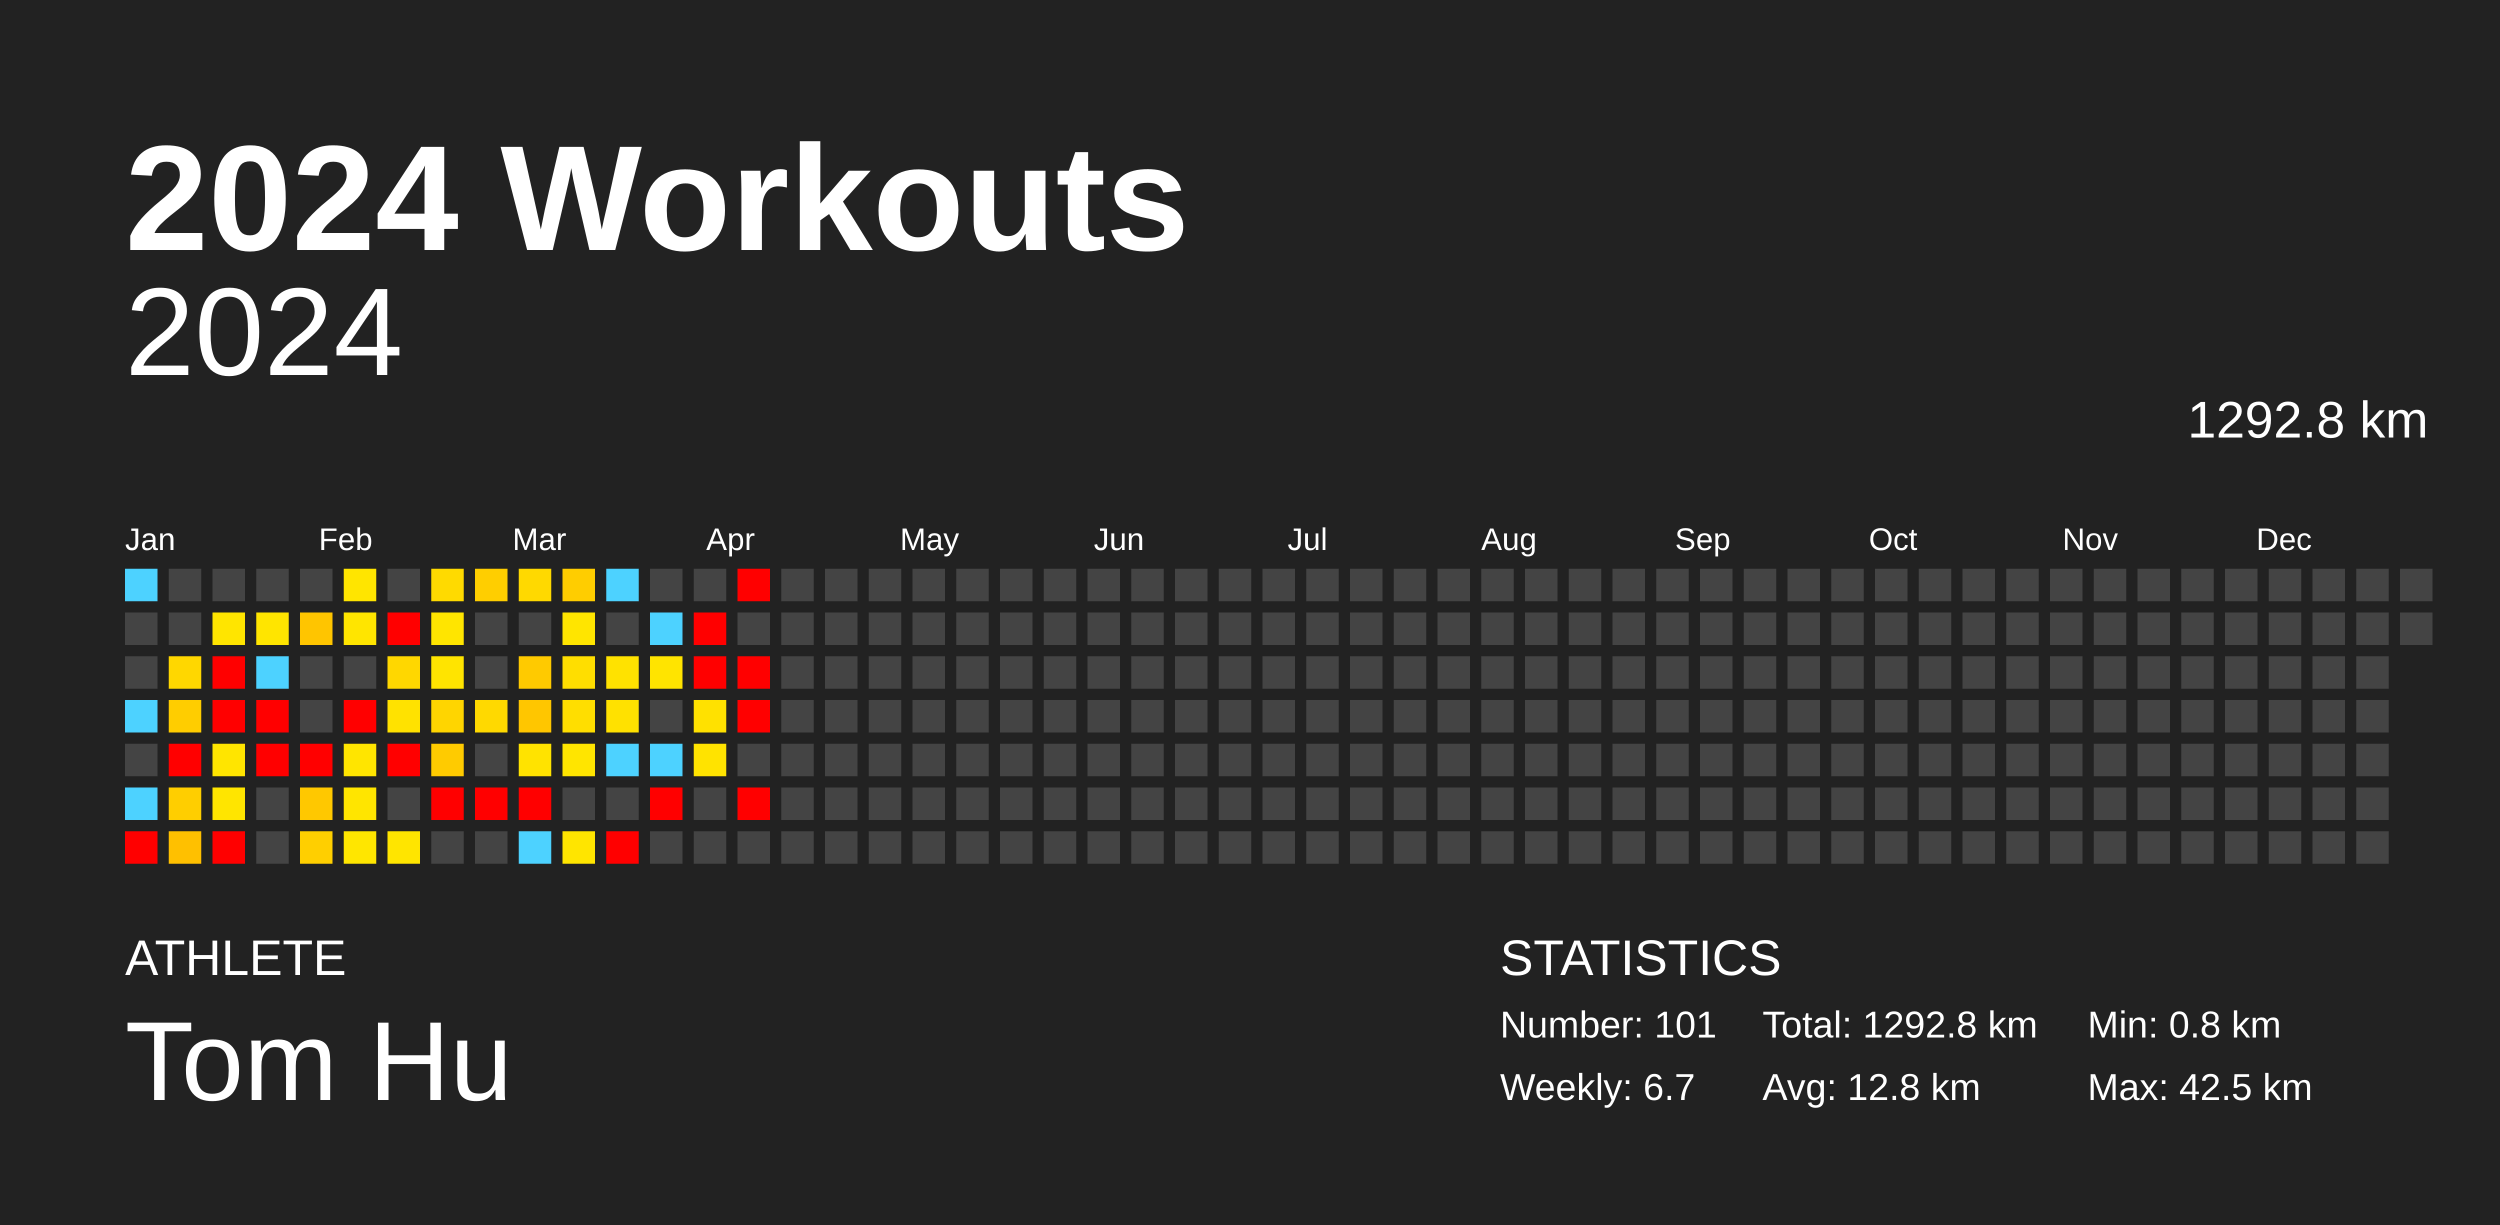
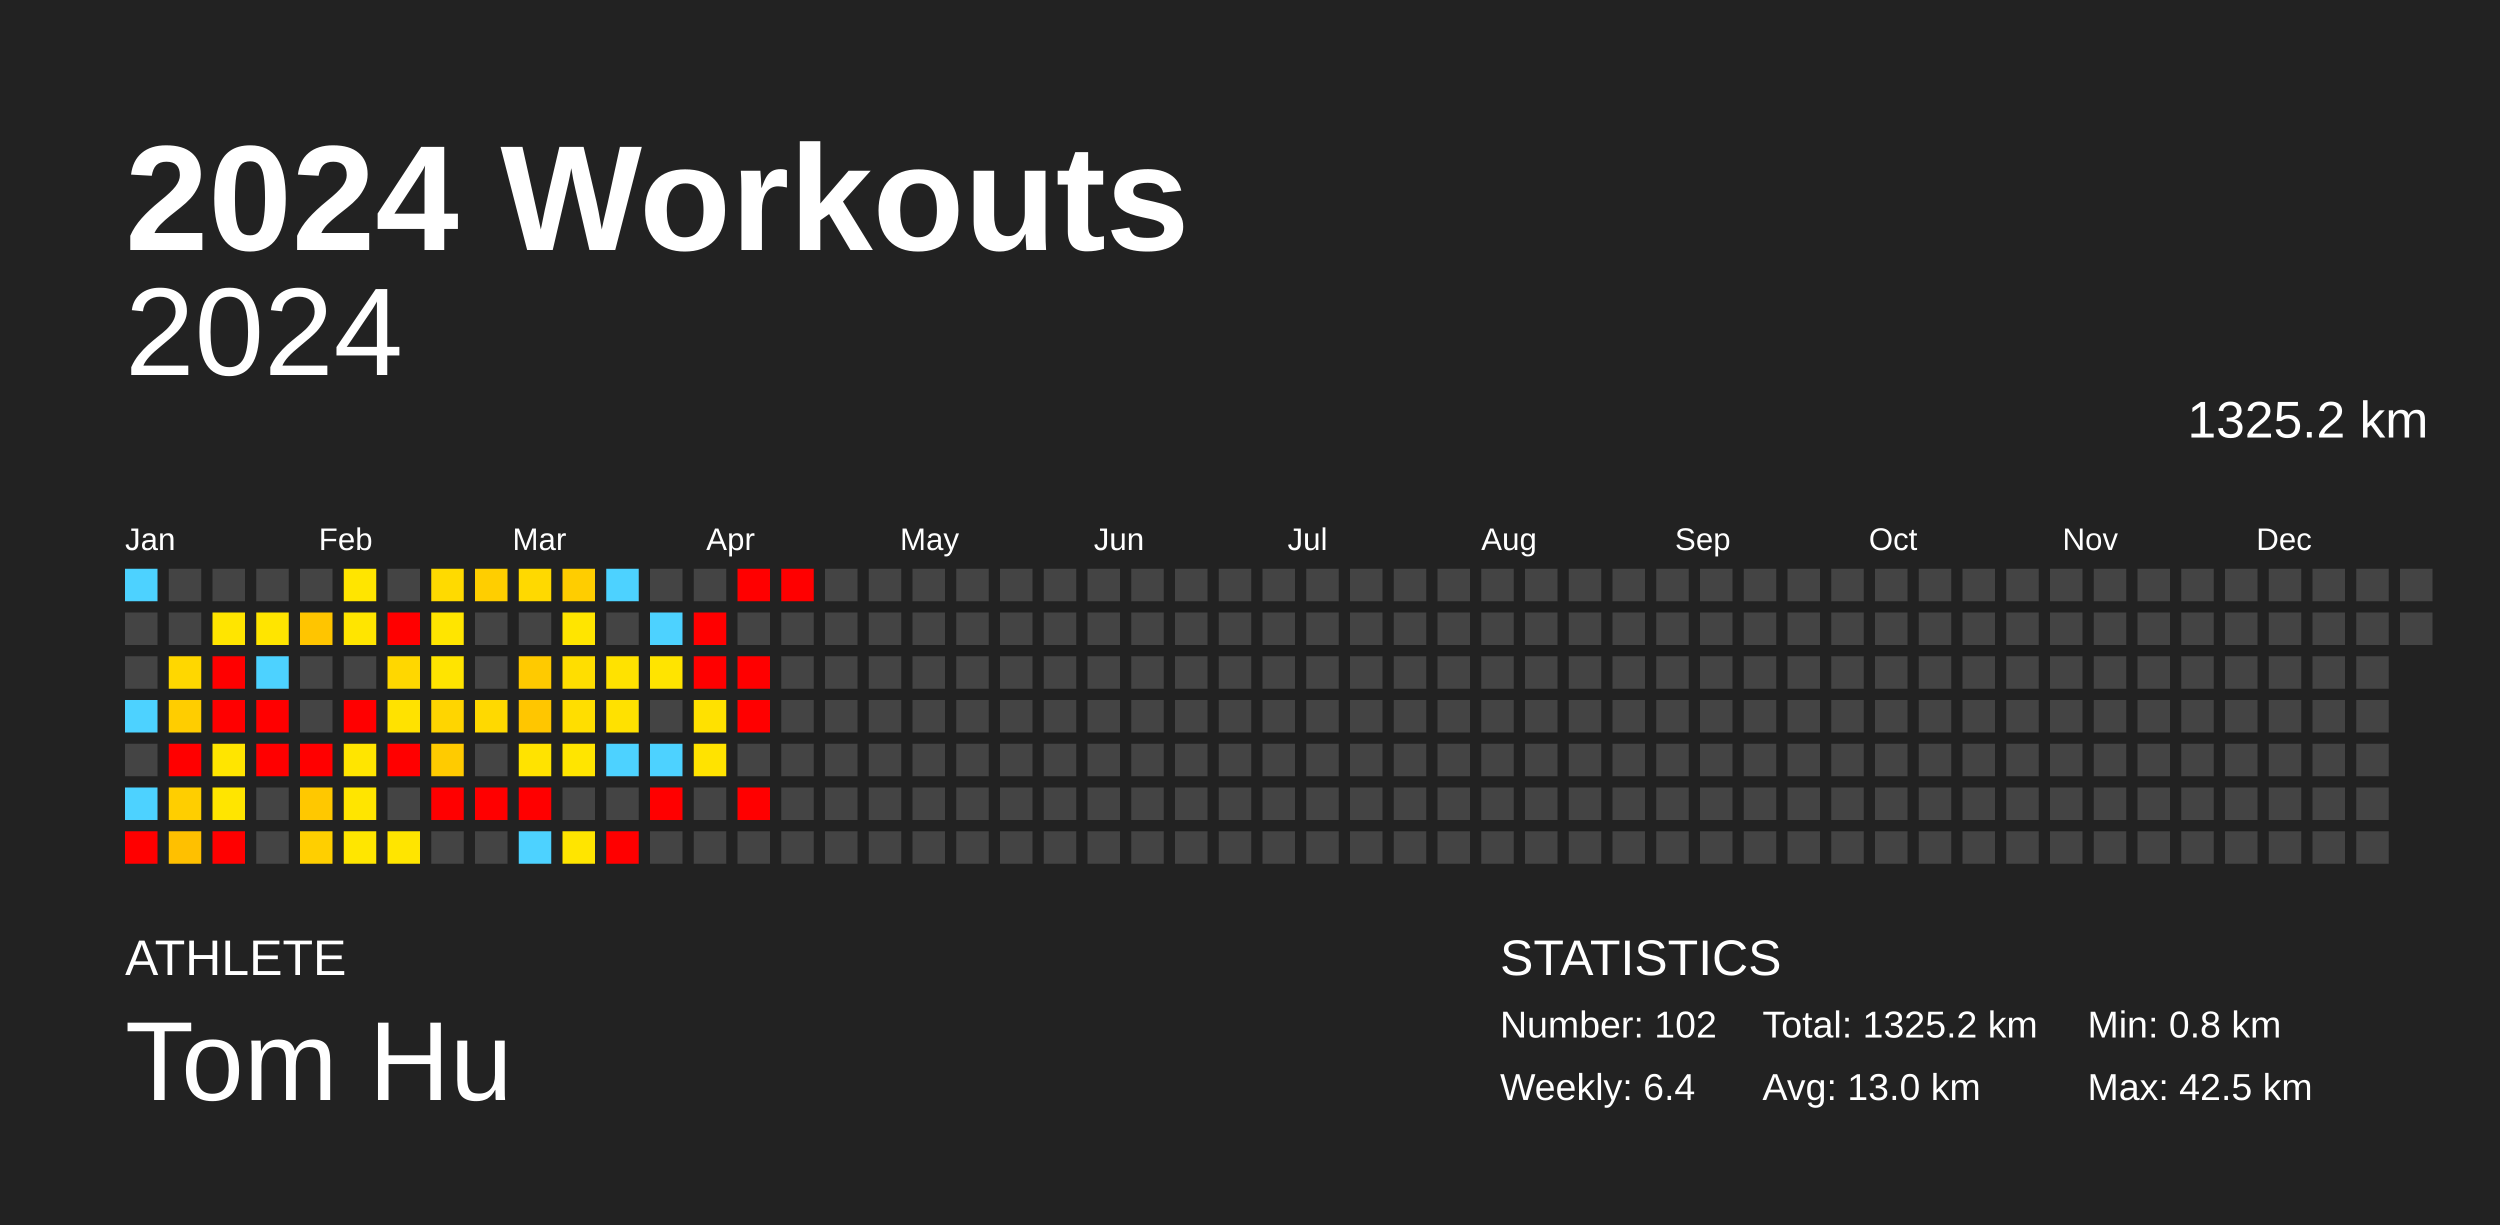
<svg xmlns="http://www.w3.org/2000/svg" baseProfile="full" height="98mm" version="1.1" viewBox="0,0,200,98" width="200mm">
  <defs />
  <rect fill="#222222" height="98" width="200" x="0" y="0" />
  <text fill="#FFFFFF" style="font-size:12px; font-family:Arial; font-weight:bold;" x="10" y="20">2024 Workouts</text>
  <text fill="#FFFFFF" style="font-size:4px; font-family:Arial" x="10" y="78">ATHLETE</text>
  <text fill="#FFFFFF" style="font-size:9px; font-family:Arial" x="10" y="88">Tom Hu</text>
  <text fill="#FFFFFF" style="font-size:4px; font-family:Arial" x="120" y="78">STATISTICS</text>
-   <text fill="#FFFFFF" style="font-size:3px; font-family:Arial" x="120" y="83">Number: 101</text>
-   <text fill="#FFFFFF" style="font-size:3px; font-family:Arial" x="120" y="88">Weekly: 6.7</text>
-   <text fill="#FFFFFF" style="font-size:3px; font-family:Arial" x="141" y="83">Total: 1292.8 km</text>
-   <text fill="#FFFFFF" style="font-size:3px; font-family:Arial" x="141" y="88">Avg: 12.8 km</text>
+   <text fill="#FFFFFF" style="font-size:3px; font-family:Arial" x="120" y="83">Number: 102</text>
+   <text fill="#FFFFFF" style="font-size:3px; font-family:Arial" x="120" y="88">Weekly: 6.4</text>
+   <text fill="#FFFFFF" style="font-size:3px; font-family:Arial" x="141" y="83">Total: 1325.2 km</text>
+   <text fill="#FFFFFF" style="font-size:3px; font-family:Arial" x="141" y="88">Avg: 13.0 km</text>
  <text fill="#FFFFFF" style="font-size:3px; font-family:Arial" x="167" y="83">Min: 0.8 km</text>
  <text fill="#FFFFFF" style="font-size:3px; font-family:Arial" x="167" y="88">Max: 42.5 km</text>
  <text alignment-baseline="hanging" fill="#FFFFFF" style="font-size:10.0px; font-family:Arial;" x="10" y="30">2024</text>
-   <text alignment-baseline="hanging" fill="#FFFFFF" style="font-size:4.125px; font-family:Arial;" x="175" y="35">1292.8 km</text>
+   <text alignment-baseline="hanging" fill="#FFFFFF" style="font-size:4.125px; font-family:Arial;" x="175" y="35">1325.2 km</text>
  <text fill="#FFFFFF" style="font-size:2.5px; font-family:Arial" x="10.0" y="44">Jan</text>
  <text fill="#FFFFFF" style="font-size:2.5px; font-family:Arial" x="25.5" y="44">Feb</text>
  <text fill="#FFFFFF" style="font-size:2.5px; font-family:Arial" x="41.0" y="44">Mar</text>
  <text fill="#FFFFFF" style="font-size:2.5px; font-family:Arial" x="56.5" y="44">Apr</text>
  <text fill="#FFFFFF" style="font-size:2.5px; font-family:Arial" x="72.0" y="44">May</text>
  <text fill="#FFFFFF" style="font-size:2.5px; font-family:Arial" x="87.5" y="44">Jun</text>
  <text fill="#FFFFFF" style="font-size:2.5px; font-family:Arial" x="103.0" y="44">Jul</text>
  <text fill="#FFFFFF" style="font-size:2.5px; font-family:Arial" x="118.5" y="44">Aug</text>
  <text fill="#FFFFFF" style="font-size:2.5px; font-family:Arial" x="134.0" y="44">Sep</text>
  <text fill="#FFFFFF" style="font-size:2.5px; font-family:Arial" x="149.5" y="44">Oct</text>
  <text fill="#FFFFFF" style="font-size:2.5px; font-family:Arial" x="165.0" y="44">Nov</text>
  <text fill="#FFFFFF" style="font-size:2.5px; font-family:Arial" x="180.5" y="44">Dec</text>
  <rect fill="#4dd2ff" height="2.6" width="2.6" x="10.0" y="45.5" />
  <rect fill="#444444" height="2.6" width="2.6" x="10.0" y="49.0" />
  <rect fill="#444444" height="2.6" width="2.6" x="10.0" y="52.5" />
  <rect fill="#4dd2ff" height="2.6" width="2.6" x="10.0" y="56.0" />
  <rect fill="#444444" height="2.6" width="2.6" x="10.0" y="59.5" />
  <rect fill="#4dd2ff" height="2.6" width="2.6" x="10.0" y="63.0" />
  <rect fill="red" height="2.6" width="2.6" x="10.0" y="66.5" />
  <rect fill="#444444" height="2.6" width="2.6" x="13.5" y="45.5" />
  <rect fill="#444444" height="2.6" width="2.6" x="13.5" y="49.0" />
  <rect fill="#ffd700" height="2.6" width="2.6" x="13.5" y="52.5" />
  <rect fill="#ffcd00" height="2.6" width="2.6" x="13.5" y="56.0" />
  <rect fill="red" height="2.6" width="2.6" x="13.5" y="59.5" />
  <rect fill="#ffce00" height="2.6" width="2.6" x="13.5" y="63.0" />
  <rect fill="#ffc000" height="2.6" width="2.6" x="13.5" y="66.5" />
  <rect fill="#444444" height="2.6" width="2.6" x="17.0" y="45.5" />
  <rect fill="#ffe500" height="2.6" width="2.6" x="17.0" y="49.0" />
  <rect fill="red" height="2.6" width="2.6" x="17.0" y="52.5" />
  <rect fill="red" height="2.6" width="2.6" x="17.0" y="56.0" />
  <rect fill="#ffe500" height="2.6" width="2.6" x="17.0" y="59.5" />
  <rect fill="#ffe500" height="2.6" width="2.6" x="17.0" y="63.0" />
  <rect fill="red" height="2.6" width="2.6" x="17.0" y="66.5" />
  <rect fill="#444444" height="2.6" width="2.6" x="20.5" y="45.5" />
  <rect fill="#ffe500" height="2.6" width="2.6" x="20.5" y="49.0" />
  <rect fill="#4dd2ff" height="2.6" width="2.6" x="20.5" y="52.5" />
  <rect fill="red" height="2.6" width="2.6" x="20.5" y="56.0" />
  <rect fill="red" height="2.6" width="2.6" x="20.5" y="59.5" />
  <rect fill="#444444" height="2.6" width="2.6" x="20.5" y="63.0" />
  <rect fill="#444444" height="2.6" width="2.6" x="20.5" y="66.5" />
  <rect fill="#444444" height="2.6" width="2.6" x="24.0" y="45.5" />
  <rect fill="#ffc500" height="2.6" width="2.6" x="24.0" y="49.0" />
  <rect fill="#444444" height="2.6" width="2.6" x="24.0" y="52.5" />
  <rect fill="#444444" height="2.6" width="2.6" x="24.0" y="56.0" />
  <rect fill="red" height="2.6" width="2.6" x="24.0" y="59.5" />
  <rect fill="#ffc800" height="2.6" width="2.6" x="24.0" y="63.0" />
  <rect fill="#ffcf00" height="2.6" width="2.6" x="24.0" y="66.5" />
  <rect fill="#ffe500" height="2.6" width="2.6" x="27.5" y="45.5" />
  <rect fill="#ffe500" height="2.6" width="2.6" x="27.5" y="49.0" />
  <rect fill="#444444" height="2.6" width="2.6" x="27.5" y="52.5" />
  <rect fill="red" height="2.6" width="2.6" x="27.5" y="56.0" />
  <rect fill="#ffe500" height="2.6" width="2.6" x="27.5" y="59.5" />
  <rect fill="#ffe500" height="2.6" width="2.6" x="27.5" y="63.0" />
  <rect fill="#ffe600" height="2.6" width="2.6" x="27.5" y="66.5" />
  <rect fill="#444444" height="2.6" width="2.6" x="31.0" y="45.5" />
  <rect fill="red" height="2.6" width="2.6" x="31.0" y="49.0" />
  <rect fill="#ffd700" height="2.6" width="2.6" x="31.0" y="52.5" />
  <rect fill="#ffe200" height="2.6" width="2.6" x="31.0" y="56.0" />
  <rect fill="red" height="2.6" width="2.6" x="31.0" y="59.5" />
  <rect fill="#444444" height="2.6" width="2.6" x="31.0" y="63.0" />
  <rect fill="#ffe500" height="2.6" width="2.6" x="31.0" y="66.5" />
  <rect fill="#ffda00" height="2.6" width="2.6" x="34.5" y="45.5" />
  <rect fill="#ffe500" height="2.6" width="2.6" x="34.5" y="49.0" />
  <rect fill="#ffe400" height="2.6" width="2.6" x="34.5" y="52.5" />
  <rect fill="#ffd500" height="2.6" width="2.6" x="34.5" y="56.0" />
  <rect fill="#ffcb00" height="2.6" width="2.6" x="34.5" y="59.5" />
  <rect fill="red" height="2.6" width="2.6" x="34.5" y="63.0" />
  <rect fill="#444444" height="2.6" width="2.6" x="34.5" y="66.5" />
  <rect fill="#ffce00" height="2.6" width="2.6" x="38.0" y="45.5" />
  <rect fill="#444444" height="2.6" width="2.6" x="38.0" y="49.0" />
  <rect fill="#444444" height="2.6" width="2.6" x="38.0" y="52.5" />
  <rect fill="#ffd900" height="2.6" width="2.6" x="38.0" y="56.0" />
  <rect fill="#444444" height="2.6" width="2.6" x="38.0" y="59.5" />
  <rect fill="red" height="2.6" width="2.6" x="38.0" y="63.0" />
  <rect fill="#444444" height="2.6" width="2.6" x="38.0" y="66.5" />
  <rect fill="#ffd900" height="2.6" width="2.6" x="41.5" y="45.5" />
  <rect fill="#444444" height="2.6" width="2.6" x="41.5" y="49.0" />
  <rect fill="#ffca00" height="2.6" width="2.6" x="41.5" y="52.5" />
  <rect fill="#ffc600" height="2.6" width="2.6" x="41.5" y="56.0" />
  <rect fill="#ffe300" height="2.6" width="2.6" x="41.5" y="59.5" />
  <rect fill="red" height="2.6" width="2.6" x="41.5" y="63.0" />
  <rect fill="#4dd2ff" height="2.6" width="2.6" x="41.5" y="66.5" />
  <rect fill="#ffcd00" height="2.6" width="2.6" x="45.0" y="45.5" />
  <rect fill="#ffe500" height="2.6" width="2.6" x="45.0" y="49.0" />
  <rect fill="#ffde00" height="2.6" width="2.6" x="45.0" y="52.5" />
  <rect fill="#ffde00" height="2.6" width="2.6" x="45.0" y="56.0" />
  <rect fill="#ffe500" height="2.6" width="2.6" x="45.0" y="59.5" />
  <rect fill="#444444" height="2.6" width="2.6" x="45.0" y="63.0" />
  <rect fill="#ffe500" height="2.6" width="2.6" x="45.0" y="66.5" />
  <rect fill="#4dd2ff" height="2.6" width="2.6" x="48.5" y="45.5" />
  <rect fill="#444444" height="2.6" width="2.6" x="48.5" y="49.0" />
  <rect fill="#ffe200" height="2.6" width="2.6" x="48.5" y="52.5" />
  <rect fill="#ffe100" height="2.6" width="2.6" x="48.5" y="56.0" />
  <rect fill="#4dd2ff" height="2.6" width="2.6" x="48.5" y="59.5" />
  <rect fill="#444444" height="2.6" width="2.6" x="48.5" y="63.0" />
  <rect fill="red" height="2.6" width="2.6" x="48.5" y="66.5" />
  <rect fill="#444444" height="2.6" width="2.6" x="52.0" y="45.5" />
  <rect fill="#4dd2ff" height="2.6" width="2.6" x="52.0" y="49.0" />
  <rect fill="#ffe400" height="2.6" width="2.6" x="52.0" y="52.5" />
  <rect fill="#444444" height="2.6" width="2.6" x="52.0" y="56.0" />
  <rect fill="#4dd2ff" height="2.6" width="2.6" x="52.0" y="59.5" />
  <rect fill="red" height="2.6" width="2.6" x="52.0" y="63.0" />
  <rect fill="#444444" height="2.6" width="2.6" x="52.0" y="66.5" />
  <rect fill="#444444" height="2.6" width="2.6" x="55.5" y="45.5" />
  <rect fill="red" height="2.6" width="2.6" x="55.5" y="49.0" />
  <rect fill="red" height="2.6" width="2.6" x="55.5" y="52.5" />
  <rect fill="#ffe100" height="2.6" width="2.6" x="55.5" y="56.0" />
  <rect fill="#ffe300" height="2.6" width="2.6" x="55.5" y="59.5" />
  <rect fill="#444444" height="2.6" width="2.6" x="55.5" y="63.0" />
  <rect fill="#444444" height="2.6" width="2.6" x="55.5" y="66.5" />
  <rect fill="red" height="2.6" width="2.6" x="59.0" y="45.5" />
  <rect fill="#444444" height="2.6" width="2.6" x="59.0" y="49.0" />
  <rect fill="red" height="2.6" width="2.6" x="59.0" y="52.5" />
  <rect fill="red" height="2.6" width="2.6" x="59.0" y="56.0" />
  <rect fill="#444444" height="2.6" width="2.6" x="59.0" y="59.5" />
  <rect fill="red" height="2.6" width="2.6" x="59.0" y="63.0" />
  <rect fill="#444444" height="2.6" width="2.6" x="59.0" y="66.5" />
-   <rect fill="#444444" height="2.6" width="2.6" x="62.5" y="45.5" />
+   <rect fill="red" height="2.6" width="2.6" x="62.5" y="45.5" />
  <rect fill="#444444" height="2.6" width="2.6" x="62.5" y="49.0" />
  <rect fill="#444444" height="2.6" width="2.6" x="62.5" y="52.5" />
  <rect fill="#444444" height="2.6" width="2.6" x="62.5" y="56.0" />
  <rect fill="#444444" height="2.6" width="2.6" x="62.5" y="59.5" />
  <rect fill="#444444" height="2.6" width="2.6" x="62.5" y="63.0" />
  <rect fill="#444444" height="2.6" width="2.6" x="62.5" y="66.5" />
  <rect fill="#444444" height="2.6" width="2.6" x="66.0" y="45.5" />
  <rect fill="#444444" height="2.6" width="2.6" x="66.0" y="49.0" />
  <rect fill="#444444" height="2.6" width="2.6" x="66.0" y="52.5" />
  <rect fill="#444444" height="2.6" width="2.6" x="66.0" y="56.0" />
  <rect fill="#444444" height="2.6" width="2.6" x="66.0" y="59.5" />
  <rect fill="#444444" height="2.6" width="2.6" x="66.0" y="63.0" />
  <rect fill="#444444" height="2.6" width="2.6" x="66.0" y="66.5" />
  <rect fill="#444444" height="2.6" width="2.6" x="69.5" y="45.5" />
  <rect fill="#444444" height="2.6" width="2.6" x="69.5" y="49.0" />
  <rect fill="#444444" height="2.6" width="2.6" x="69.5" y="52.5" />
  <rect fill="#444444" height="2.6" width="2.6" x="69.5" y="56.0" />
  <rect fill="#444444" height="2.6" width="2.6" x="69.5" y="59.5" />
  <rect fill="#444444" height="2.6" width="2.6" x="69.5" y="63.0" />
  <rect fill="#444444" height="2.6" width="2.6" x="69.5" y="66.5" />
  <rect fill="#444444" height="2.6" width="2.6" x="73.0" y="45.5" />
  <rect fill="#444444" height="2.6" width="2.6" x="73.0" y="49.0" />
  <rect fill="#444444" height="2.6" width="2.6" x="73.0" y="52.5" />
  <rect fill="#444444" height="2.6" width="2.6" x="73.0" y="56.0" />
  <rect fill="#444444" height="2.6" width="2.6" x="73.0" y="59.5" />
  <rect fill="#444444" height="2.6" width="2.6" x="73.0" y="63.0" />
  <rect fill="#444444" height="2.6" width="2.6" x="73.0" y="66.5" />
  <rect fill="#444444" height="2.6" width="2.6" x="76.5" y="45.5" />
  <rect fill="#444444" height="2.6" width="2.6" x="76.5" y="49.0" />
  <rect fill="#444444" height="2.6" width="2.6" x="76.5" y="52.5" />
  <rect fill="#444444" height="2.6" width="2.6" x="76.5" y="56.0" />
  <rect fill="#444444" height="2.6" width="2.6" x="76.5" y="59.5" />
  <rect fill="#444444" height="2.6" width="2.6" x="76.5" y="63.0" />
  <rect fill="#444444" height="2.6" width="2.6" x="76.5" y="66.5" />
  <rect fill="#444444" height="2.6" width="2.6" x="80.0" y="45.5" />
  <rect fill="#444444" height="2.6" width="2.6" x="80.0" y="49.0" />
  <rect fill="#444444" height="2.6" width="2.6" x="80.0" y="52.5" />
  <rect fill="#444444" height="2.6" width="2.6" x="80.0" y="56.0" />
  <rect fill="#444444" height="2.6" width="2.6" x="80.0" y="59.5" />
  <rect fill="#444444" height="2.6" width="2.6" x="80.0" y="63.0" />
  <rect fill="#444444" height="2.6" width="2.6" x="80.0" y="66.5" />
  <rect fill="#444444" height="2.6" width="2.6" x="83.5" y="45.5" />
  <rect fill="#444444" height="2.6" width="2.6" x="83.5" y="49.0" />
  <rect fill="#444444" height="2.6" width="2.6" x="83.5" y="52.5" />
  <rect fill="#444444" height="2.6" width="2.6" x="83.5" y="56.0" />
  <rect fill="#444444" height="2.6" width="2.6" x="83.5" y="59.5" />
  <rect fill="#444444" height="2.6" width="2.6" x="83.5" y="63.0" />
  <rect fill="#444444" height="2.6" width="2.6" x="83.5" y="66.5" />
  <rect fill="#444444" height="2.6" width="2.6" x="87.0" y="45.5" />
  <rect fill="#444444" height="2.6" width="2.6" x="87.0" y="49.0" />
  <rect fill="#444444" height="2.6" width="2.6" x="87.0" y="52.5" />
  <rect fill="#444444" height="2.6" width="2.6" x="87.0" y="56.0" />
  <rect fill="#444444" height="2.6" width="2.6" x="87.0" y="59.5" />
  <rect fill="#444444" height="2.6" width="2.6" x="87.0" y="63.0" />
  <rect fill="#444444" height="2.6" width="2.6" x="87.0" y="66.5" />
  <rect fill="#444444" height="2.6" width="2.6" x="90.5" y="45.5" />
  <rect fill="#444444" height="2.6" width="2.6" x="90.5" y="49.0" />
  <rect fill="#444444" height="2.6" width="2.6" x="90.5" y="52.5" />
  <rect fill="#444444" height="2.6" width="2.6" x="90.5" y="56.0" />
  <rect fill="#444444" height="2.6" width="2.6" x="90.5" y="59.5" />
  <rect fill="#444444" height="2.6" width="2.6" x="90.5" y="63.0" />
  <rect fill="#444444" height="2.6" width="2.6" x="90.5" y="66.5" />
  <rect fill="#444444" height="2.6" width="2.6" x="94.0" y="45.5" />
  <rect fill="#444444" height="2.6" width="2.6" x="94.0" y="49.0" />
  <rect fill="#444444" height="2.6" width="2.6" x="94.0" y="52.5" />
  <rect fill="#444444" height="2.6" width="2.6" x="94.0" y="56.0" />
  <rect fill="#444444" height="2.6" width="2.6" x="94.0" y="59.5" />
  <rect fill="#444444" height="2.6" width="2.6" x="94.0" y="63.0" />
  <rect fill="#444444" height="2.6" width="2.6" x="94.0" y="66.5" />
  <rect fill="#444444" height="2.6" width="2.6" x="97.5" y="45.5" />
  <rect fill="#444444" height="2.6" width="2.6" x="97.5" y="49.0" />
  <rect fill="#444444" height="2.6" width="2.6" x="97.5" y="52.5" />
  <rect fill="#444444" height="2.6" width="2.6" x="97.5" y="56.0" />
  <rect fill="#444444" height="2.6" width="2.6" x="97.5" y="59.5" />
  <rect fill="#444444" height="2.6" width="2.6" x="97.5" y="63.0" />
  <rect fill="#444444" height="2.6" width="2.6" x="97.5" y="66.5" />
  <rect fill="#444444" height="2.6" width="2.6" x="101.0" y="45.5" />
  <rect fill="#444444" height="2.6" width="2.6" x="101.0" y="49.0" />
  <rect fill="#444444" height="2.6" width="2.6" x="101.0" y="52.5" />
  <rect fill="#444444" height="2.6" width="2.6" x="101.0" y="56.0" />
  <rect fill="#444444" height="2.6" width="2.6" x="101.0" y="59.5" />
  <rect fill="#444444" height="2.6" width="2.6" x="101.0" y="63.0" />
  <rect fill="#444444" height="2.6" width="2.6" x="101.0" y="66.5" />
  <rect fill="#444444" height="2.6" width="2.6" x="104.5" y="45.5" />
  <rect fill="#444444" height="2.6" width="2.6" x="104.5" y="49.0" />
  <rect fill="#444444" height="2.6" width="2.6" x="104.5" y="52.5" />
  <rect fill="#444444" height="2.6" width="2.6" x="104.5" y="56.0" />
  <rect fill="#444444" height="2.6" width="2.6" x="104.5" y="59.5" />
  <rect fill="#444444" height="2.6" width="2.6" x="104.5" y="63.0" />
  <rect fill="#444444" height="2.6" width="2.6" x="104.5" y="66.5" />
  <rect fill="#444444" height="2.6" width="2.6" x="108.0" y="45.5" />
  <rect fill="#444444" height="2.6" width="2.6" x="108.0" y="49.0" />
  <rect fill="#444444" height="2.6" width="2.6" x="108.0" y="52.5" />
  <rect fill="#444444" height="2.6" width="2.6" x="108.0" y="56.0" />
  <rect fill="#444444" height="2.6" width="2.6" x="108.0" y="59.5" />
  <rect fill="#444444" height="2.6" width="2.6" x="108.0" y="63.0" />
  <rect fill="#444444" height="2.6" width="2.6" x="108.0" y="66.5" />
  <rect fill="#444444" height="2.6" width="2.6" x="111.5" y="45.5" />
  <rect fill="#444444" height="2.6" width="2.6" x="111.5" y="49.0" />
  <rect fill="#444444" height="2.6" width="2.6" x="111.5" y="52.5" />
  <rect fill="#444444" height="2.6" width="2.6" x="111.5" y="56.0" />
  <rect fill="#444444" height="2.6" width="2.6" x="111.5" y="59.5" />
  <rect fill="#444444" height="2.6" width="2.6" x="111.5" y="63.0" />
  <rect fill="#444444" height="2.6" width="2.6" x="111.5" y="66.5" />
  <rect fill="#444444" height="2.6" width="2.6" x="115.0" y="45.5" />
  <rect fill="#444444" height="2.6" width="2.6" x="115.0" y="49.0" />
  <rect fill="#444444" height="2.6" width="2.6" x="115.0" y="52.5" />
  <rect fill="#444444" height="2.6" width="2.6" x="115.0" y="56.0" />
  <rect fill="#444444" height="2.6" width="2.6" x="115.0" y="59.5" />
  <rect fill="#444444" height="2.6" width="2.6" x="115.0" y="63.0" />
  <rect fill="#444444" height="2.6" width="2.6" x="115.0" y="66.5" />
  <rect fill="#444444" height="2.6" width="2.6" x="118.5" y="45.5" />
  <rect fill="#444444" height="2.6" width="2.6" x="118.5" y="49.0" />
  <rect fill="#444444" height="2.6" width="2.6" x="118.5" y="52.5" />
  <rect fill="#444444" height="2.6" width="2.6" x="118.5" y="56.0" />
  <rect fill="#444444" height="2.6" width="2.6" x="118.5" y="59.5" />
  <rect fill="#444444" height="2.6" width="2.6" x="118.5" y="63.0" />
  <rect fill="#444444" height="2.6" width="2.6" x="118.5" y="66.5" />
  <rect fill="#444444" height="2.6" width="2.6" x="122.0" y="45.5" />
  <rect fill="#444444" height="2.6" width="2.6" x="122.0" y="49.0" />
  <rect fill="#444444" height="2.6" width="2.6" x="122.0" y="52.5" />
  <rect fill="#444444" height="2.6" width="2.6" x="122.0" y="56.0" />
  <rect fill="#444444" height="2.6" width="2.6" x="122.0" y="59.5" />
  <rect fill="#444444" height="2.6" width="2.6" x="122.0" y="63.0" />
  <rect fill="#444444" height="2.6" width="2.6" x="122.0" y="66.5" />
  <rect fill="#444444" height="2.6" width="2.6" x="125.5" y="45.5" />
  <rect fill="#444444" height="2.6" width="2.6" x="125.5" y="49.0" />
  <rect fill="#444444" height="2.6" width="2.6" x="125.5" y="52.5" />
  <rect fill="#444444" height="2.6" width="2.6" x="125.5" y="56.0" />
  <rect fill="#444444" height="2.6" width="2.6" x="125.5" y="59.5" />
  <rect fill="#444444" height="2.6" width="2.6" x="125.5" y="63.0" />
  <rect fill="#444444" height="2.6" width="2.6" x="125.5" y="66.5" />
  <rect fill="#444444" height="2.6" width="2.6" x="129.0" y="45.5" />
  <rect fill="#444444" height="2.6" width="2.6" x="129.0" y="49.0" />
  <rect fill="#444444" height="2.6" width="2.6" x="129.0" y="52.5" />
  <rect fill="#444444" height="2.6" width="2.6" x="129.0" y="56.0" />
  <rect fill="#444444" height="2.6" width="2.6" x="129.0" y="59.5" />
  <rect fill="#444444" height="2.6" width="2.6" x="129.0" y="63.0" />
  <rect fill="#444444" height="2.6" width="2.6" x="129.0" y="66.5" />
  <rect fill="#444444" height="2.6" width="2.6" x="132.5" y="45.5" />
  <rect fill="#444444" height="2.6" width="2.6" x="132.5" y="49.0" />
  <rect fill="#444444" height="2.6" width="2.6" x="132.5" y="52.5" />
  <rect fill="#444444" height="2.6" width="2.6" x="132.5" y="56.0" />
  <rect fill="#444444" height="2.6" width="2.6" x="132.5" y="59.5" />
  <rect fill="#444444" height="2.6" width="2.6" x="132.5" y="63.0" />
  <rect fill="#444444" height="2.6" width="2.6" x="132.5" y="66.5" />
  <rect fill="#444444" height="2.6" width="2.6" x="136.0" y="45.5" />
  <rect fill="#444444" height="2.6" width="2.6" x="136.0" y="49.0" />
  <rect fill="#444444" height="2.6" width="2.6" x="136.0" y="52.5" />
  <rect fill="#444444" height="2.6" width="2.6" x="136.0" y="56.0" />
  <rect fill="#444444" height="2.6" width="2.6" x="136.0" y="59.5" />
  <rect fill="#444444" height="2.6" width="2.6" x="136.0" y="63.0" />
  <rect fill="#444444" height="2.6" width="2.6" x="136.0" y="66.5" />
  <rect fill="#444444" height="2.6" width="2.6" x="139.5" y="45.5" />
  <rect fill="#444444" height="2.6" width="2.6" x="139.5" y="49.0" />
  <rect fill="#444444" height="2.6" width="2.6" x="139.5" y="52.5" />
  <rect fill="#444444" height="2.6" width="2.6" x="139.5" y="56.0" />
  <rect fill="#444444" height="2.6" width="2.6" x="139.5" y="59.5" />
  <rect fill="#444444" height="2.6" width="2.6" x="139.5" y="63.0" />
  <rect fill="#444444" height="2.6" width="2.6" x="139.5" y="66.5" />
  <rect fill="#444444" height="2.6" width="2.6" x="143.0" y="45.5" />
  <rect fill="#444444" height="2.6" width="2.6" x="143.0" y="49.0" />
  <rect fill="#444444" height="2.6" width="2.6" x="143.0" y="52.5" />
  <rect fill="#444444" height="2.6" width="2.6" x="143.0" y="56.0" />
  <rect fill="#444444" height="2.6" width="2.6" x="143.0" y="59.5" />
  <rect fill="#444444" height="2.6" width="2.6" x="143.0" y="63.0" />
  <rect fill="#444444" height="2.6" width="2.6" x="143.0" y="66.5" />
  <rect fill="#444444" height="2.6" width="2.6" x="146.5" y="45.5" />
  <rect fill="#444444" height="2.6" width="2.6" x="146.5" y="49.0" />
  <rect fill="#444444" height="2.6" width="2.6" x="146.5" y="52.5" />
  <rect fill="#444444" height="2.6" width="2.6" x="146.5" y="56.0" />
  <rect fill="#444444" height="2.6" width="2.6" x="146.5" y="59.5" />
  <rect fill="#444444" height="2.6" width="2.6" x="146.5" y="63.0" />
  <rect fill="#444444" height="2.6" width="2.6" x="146.5" y="66.5" />
  <rect fill="#444444" height="2.6" width="2.6" x="150.0" y="45.5" />
  <rect fill="#444444" height="2.6" width="2.6" x="150.0" y="49.0" />
  <rect fill="#444444" height="2.6" width="2.6" x="150.0" y="52.5" />
  <rect fill="#444444" height="2.6" width="2.6" x="150.0" y="56.0" />
  <rect fill="#444444" height="2.6" width="2.6" x="150.0" y="59.5" />
  <rect fill="#444444" height="2.6" width="2.6" x="150.0" y="63.0" />
  <rect fill="#444444" height="2.6" width="2.6" x="150.0" y="66.5" />
  <rect fill="#444444" height="2.6" width="2.6" x="153.5" y="45.5" />
  <rect fill="#444444" height="2.6" width="2.6" x="153.5" y="49.0" />
  <rect fill="#444444" height="2.6" width="2.6" x="153.5" y="52.5" />
  <rect fill="#444444" height="2.6" width="2.6" x="153.5" y="56.0" />
  <rect fill="#444444" height="2.6" width="2.6" x="153.5" y="59.5" />
  <rect fill="#444444" height="2.6" width="2.6" x="153.5" y="63.0" />
  <rect fill="#444444" height="2.6" width="2.6" x="153.5" y="66.5" />
  <rect fill="#444444" height="2.6" width="2.6" x="157.0" y="45.5" />
  <rect fill="#444444" height="2.6" width="2.6" x="157.0" y="49.0" />
  <rect fill="#444444" height="2.6" width="2.6" x="157.0" y="52.5" />
  <rect fill="#444444" height="2.6" width="2.6" x="157.0" y="56.0" />
  <rect fill="#444444" height="2.6" width="2.6" x="157.0" y="59.5" />
  <rect fill="#444444" height="2.6" width="2.6" x="157.0" y="63.0" />
  <rect fill="#444444" height="2.6" width="2.6" x="157.0" y="66.5" />
  <rect fill="#444444" height="2.6" width="2.6" x="160.5" y="45.5" />
  <rect fill="#444444" height="2.6" width="2.6" x="160.5" y="49.0" />
  <rect fill="#444444" height="2.6" width="2.6" x="160.5" y="52.5" />
  <rect fill="#444444" height="2.6" width="2.6" x="160.5" y="56.0" />
  <rect fill="#444444" height="2.6" width="2.6" x="160.5" y="59.5" />
  <rect fill="#444444" height="2.6" width="2.6" x="160.5" y="63.0" />
  <rect fill="#444444" height="2.6" width="2.6" x="160.5" y="66.5" />
  <rect fill="#444444" height="2.6" width="2.6" x="164.0" y="45.5" />
  <rect fill="#444444" height="2.6" width="2.6" x="164.0" y="49.0" />
  <rect fill="#444444" height="2.6" width="2.6" x="164.0" y="52.5" />
  <rect fill="#444444" height="2.6" width="2.6" x="164.0" y="56.0" />
  <rect fill="#444444" height="2.6" width="2.6" x="164.0" y="59.5" />
  <rect fill="#444444" height="2.6" width="2.6" x="164.0" y="63.0" />
  <rect fill="#444444" height="2.6" width="2.6" x="164.0" y="66.5" />
  <rect fill="#444444" height="2.6" width="2.6" x="167.5" y="45.5" />
  <rect fill="#444444" height="2.6" width="2.6" x="167.5" y="49.0" />
  <rect fill="#444444" height="2.6" width="2.6" x="167.5" y="52.5" />
  <rect fill="#444444" height="2.6" width="2.6" x="167.5" y="56.0" />
  <rect fill="#444444" height="2.6" width="2.6" x="167.5" y="59.5" />
  <rect fill="#444444" height="2.6" width="2.6" x="167.5" y="63.0" />
  <rect fill="#444444" height="2.6" width="2.6" x="167.5" y="66.5" />
  <rect fill="#444444" height="2.6" width="2.6" x="171.0" y="45.5" />
  <rect fill="#444444" height="2.6" width="2.6" x="171.0" y="49.0" />
  <rect fill="#444444" height="2.6" width="2.6" x="171.0" y="52.5" />
  <rect fill="#444444" height="2.6" width="2.6" x="171.0" y="56.0" />
  <rect fill="#444444" height="2.6" width="2.6" x="171.0" y="59.5" />
  <rect fill="#444444" height="2.6" width="2.6" x="171.0" y="63.0" />
  <rect fill="#444444" height="2.6" width="2.6" x="171.0" y="66.5" />
  <rect fill="#444444" height="2.6" width="2.6" x="174.5" y="45.5" />
  <rect fill="#444444" height="2.6" width="2.6" x="174.5" y="49.0" />
  <rect fill="#444444" height="2.6" width="2.6" x="174.5" y="52.5" />
  <rect fill="#444444" height="2.6" width="2.6" x="174.5" y="56.0" />
  <rect fill="#444444" height="2.6" width="2.6" x="174.5" y="59.5" />
  <rect fill="#444444" height="2.6" width="2.6" x="174.5" y="63.0" />
  <rect fill="#444444" height="2.6" width="2.6" x="174.5" y="66.5" />
  <rect fill="#444444" height="2.6" width="2.6" x="178.0" y="45.5" />
  <rect fill="#444444" height="2.6" width="2.6" x="178.0" y="49.0" />
  <rect fill="#444444" height="2.6" width="2.6" x="178.0" y="52.5" />
  <rect fill="#444444" height="2.6" width="2.6" x="178.0" y="56.0" />
  <rect fill="#444444" height="2.6" width="2.6" x="178.0" y="59.5" />
  <rect fill="#444444" height="2.6" width="2.6" x="178.0" y="63.0" />
  <rect fill="#444444" height="2.6" width="2.6" x="178.0" y="66.5" />
  <rect fill="#444444" height="2.6" width="2.6" x="181.5" y="45.5" />
  <rect fill="#444444" height="2.6" width="2.6" x="181.5" y="49.0" />
  <rect fill="#444444" height="2.6" width="2.6" x="181.5" y="52.5" />
  <rect fill="#444444" height="2.6" width="2.6" x="181.5" y="56.0" />
  <rect fill="#444444" height="2.6" width="2.6" x="181.5" y="59.5" />
  <rect fill="#444444" height="2.6" width="2.6" x="181.5" y="63.0" />
  <rect fill="#444444" height="2.6" width="2.6" x="181.5" y="66.5" />
  <rect fill="#444444" height="2.6" width="2.6" x="185.0" y="45.5" />
  <rect fill="#444444" height="2.6" width="2.6" x="185.0" y="49.0" />
  <rect fill="#444444" height="2.6" width="2.6" x="185.0" y="52.5" />
  <rect fill="#444444" height="2.6" width="2.6" x="185.0" y="56.0" />
  <rect fill="#444444" height="2.6" width="2.6" x="185.0" y="59.5" />
  <rect fill="#444444" height="2.6" width="2.6" x="185.0" y="63.0" />
  <rect fill="#444444" height="2.6" width="2.6" x="185.0" y="66.5" />
  <rect fill="#444444" height="2.6" width="2.6" x="188.5" y="45.5" />
  <rect fill="#444444" height="2.6" width="2.6" x="188.5" y="49.0" />
  <rect fill="#444444" height="2.6" width="2.6" x="188.5" y="52.5" />
  <rect fill="#444444" height="2.6" width="2.6" x="188.5" y="56.0" />
  <rect fill="#444444" height="2.6" width="2.6" x="188.5" y="59.5" />
  <rect fill="#444444" height="2.6" width="2.6" x="188.5" y="63.0" />
  <rect fill="#444444" height="2.6" width="2.6" x="188.5" y="66.5" />
  <rect fill="#444444" height="2.6" width="2.6" x="192.0" y="45.5" />
  <rect fill="#444444" height="2.6" width="2.6" x="192.0" y="49.0" />
</svg>
